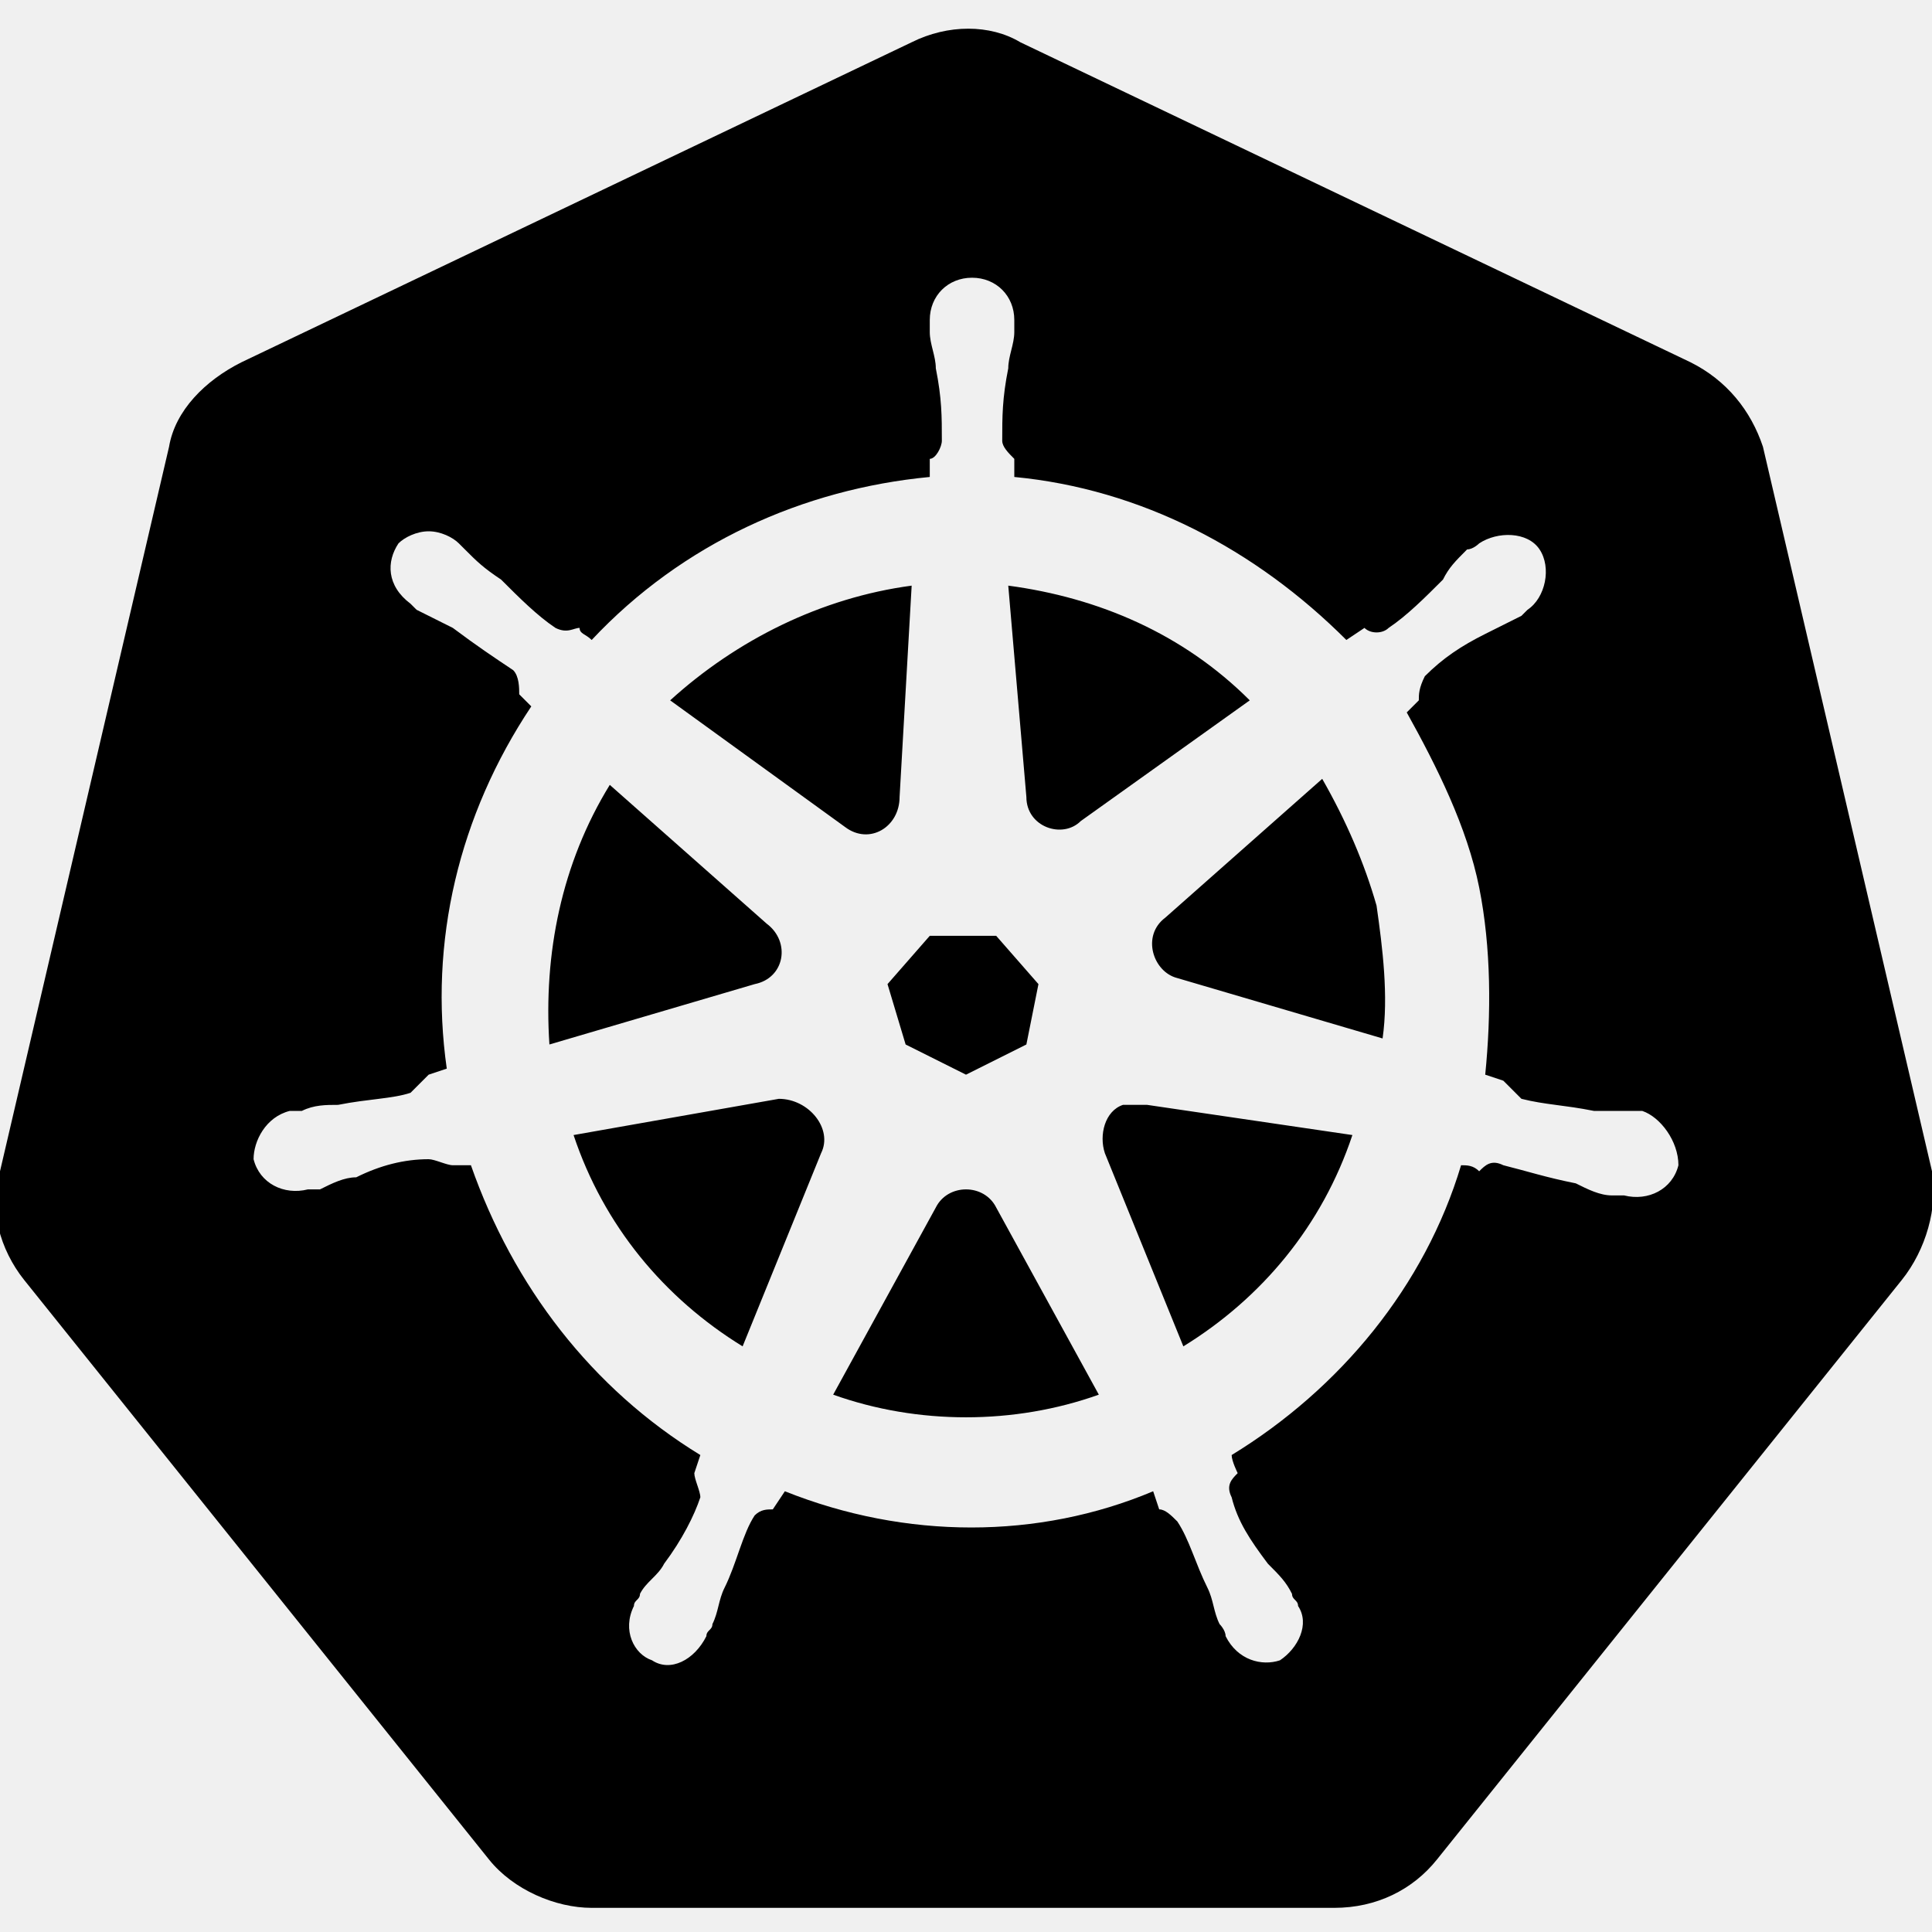
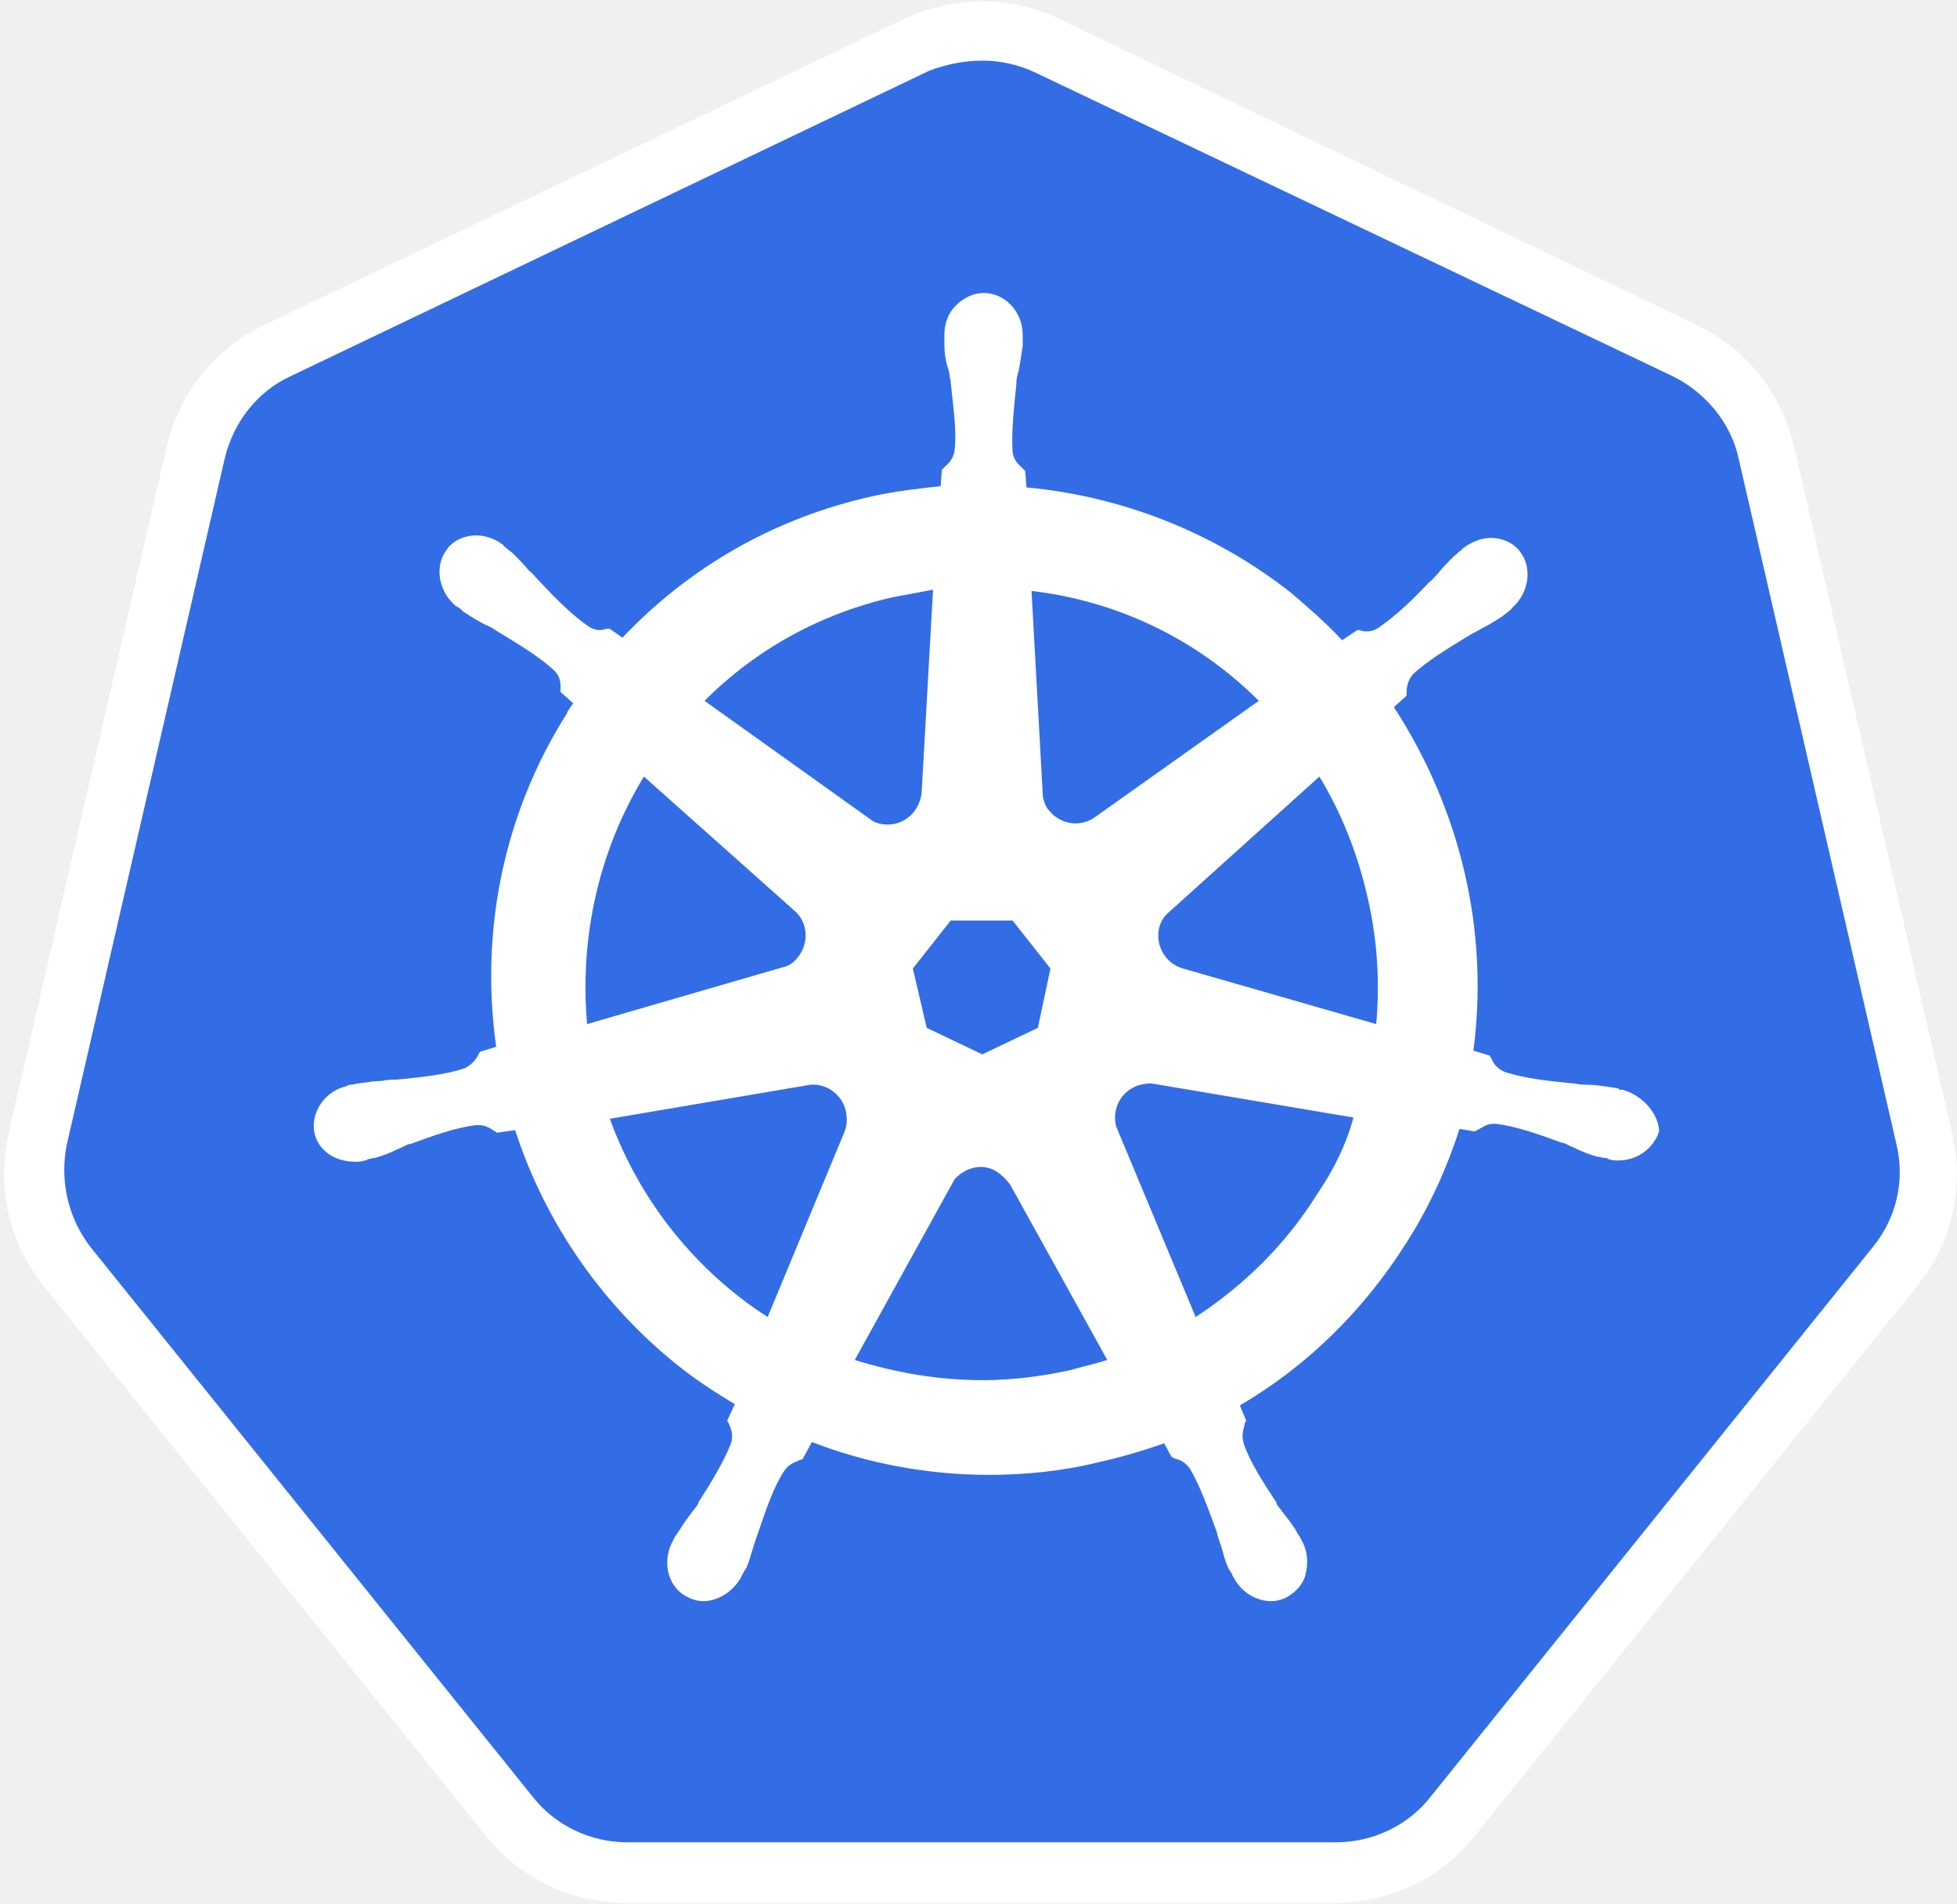
- <svg xmlns="http://www.w3.org/2000/svg" version="1.1" id="Layer_1" x="0px" y="0px" viewBox="0 0 32 32" style="enable-background:new 0 0 32 32;" xml:space="preserve">
-   <path d="M13.6,19.1L13.6,19.1l-1.3,3.2c-1.3-0.8-2.3-2-2.8-3.5l3.4-0.6l0,0C13.4,18.2,13.8,18.7,13.6,19.1L13.6,19.1z M12.5,16.3  c0.5-0.1,0.6-0.7,0.2-1l0,0l-2.6-2.3c-0.8,1.3-1.1,2.8-1,4.3L12.5,16.3L12.5,16.3z M14,13.7c0.4,0.3,0.9,0,0.9-0.5l0,0l0.2-3.5  c-1.5,0.2-2.9,0.9-4,1.9L14,13.7L14,13.7z M15,17.3l1,0.5l1-0.5l0.2-1l-0.7-0.8h-1.1l-0.7,0.8L15,17.3z M17,13.2  c0,0.5,0.6,0.7,0.9,0.4l0,0l2.8-2c-1.1-1.1-2.5-1.7-4-1.9L17,13.2L17,13.2z M31.5,21.2l-7.7,9.6c-0.4,0.5-1,0.8-1.7,0.8l-12.3,0  c-0.6,0-1.3-0.3-1.7-0.8l-7.7-9.6c-0.4-0.5-0.6-1.2-0.4-1.8L2.8,7.4C2.9,6.8,3.4,6.3,4,6l11.1-5.3c0.6-0.3,1.3-0.3,1.8,0L28,6  c0.6,0.3,1,0.8,1.2,1.4L32,19.4C32.1,20,31.9,20.7,31.5,21.2L31.5,21.2z M27.2,18.4c-0.1,0-0.1,0-0.2,0c-0.2,0-0.4,0-0.6,0  c-0.5-0.1-0.8-0.1-1.2-0.2c-0.1-0.1-0.2-0.2-0.3-0.3l-0.3-0.1c0.1-1,0.1-2.1-0.1-3.1c-0.2-1-0.7-2-1.2-2.9c0.1-0.1,0.2-0.2,0.2-0.2  c0-0.1,0-0.2,0.1-0.4c0.3-0.3,0.6-0.5,1-0.7c0.2-0.1,0.4-0.2,0.6-0.3c0,0,0.1-0.1,0.1-0.1c0.3-0.2,0.4-0.7,0.2-1s-0.7-0.3-1-0.1  c0,0-0.1,0.1-0.2,0.1c-0.2,0.2-0.3,0.3-0.4,0.5c-0.3,0.3-0.6,0.6-0.9,0.8c-0.1,0.1-0.3,0.1-0.4,0l-0.3,0.2c-1.5-1.5-3.4-2.5-5.5-2.7  l0-0.3c-0.1-0.1-0.2-0.2-0.2-0.3c0-0.4,0-0.7,0.1-1.2c0-0.2,0.1-0.4,0.1-0.6c0-0.1,0-0.1,0-0.2c0-0.4-0.3-0.7-0.7-0.7  c-0.4,0-0.7,0.3-0.7,0.7v0c0,0.1,0,0.1,0,0.2c0,0.2,0.1,0.4,0.1,0.6c0.1,0.5,0.1,0.8,0.1,1.2c0,0.1-0.1,0.3-0.2,0.3l0,0.3  c-2.1,0.2-4.1,1.1-5.6,2.7c-0.1-0.1-0.2-0.1-0.2-0.2c-0.1,0-0.2,0.1-0.4,0c-0.3-0.2-0.6-0.5-0.9-0.8C8,9.4,7.9,9.3,7.7,9.1  c0,0-0.1-0.1-0.1-0.1C7.5,8.9,7.3,8.8,7.1,8.8c-0.2,0-0.4,0.1-0.5,0.2c-0.2,0.3-0.2,0.7,0.2,1l0,0l0.1,0.1c0.2,0.1,0.4,0.2,0.6,0.3  c0.4,0.3,0.7,0.5,1,0.7c0.1,0.1,0.1,0.3,0.1,0.4l0.2,0.2c-1.2,1.8-1.7,3.9-1.4,6l-0.3,0.1c-0.1,0.1-0.2,0.2-0.3,0.3  c-0.3,0.1-0.7,0.1-1.2,0.2c-0.2,0-0.4,0-0.6,0.1c-0.1,0-0.1,0-0.2,0l0,0h0c-0.4,0.1-0.6,0.5-0.6,0.8c0.1,0.4,0.5,0.6,0.9,0.5h0l0,0  l0.2,0c0.2-0.1,0.4-0.2,0.6-0.2c0.4-0.2,0.8-0.3,1.2-0.3c0.1,0,0.3,0.1,0.4,0.1l0.3,0c0.7,2,2,3.7,3.8,4.8l-0.1,0.3  c0,0.1,0.1,0.3,0.1,0.4c-0.1,0.3-0.3,0.7-0.6,1.1c-0.1,0.2-0.3,0.3-0.4,0.5c0,0.1-0.1,0.1-0.1,0.2c-0.2,0.4,0,0.8,0.3,0.9  c0.3,0.2,0.7,0,0.9-0.4c0-0.1,0.1-0.1,0.1-0.2c0.1-0.2,0.1-0.4,0.2-0.6c0.2-0.4,0.3-0.9,0.5-1.2c0.1-0.1,0.2-0.1,0.3-0.1l0.2-0.3  c2,0.8,4.2,0.8,6.1,0l0.1,0.3c0.1,0,0.2,0.1,0.3,0.2c0.2,0.3,0.3,0.7,0.5,1.1c0.1,0.2,0.1,0.4,0.2,0.6c0,0,0.1,0.1,0.1,0.2  c0.2,0.4,0.6,0.5,0.9,0.4c0.3-0.2,0.5-0.6,0.3-0.9c0-0.1-0.1-0.1-0.1-0.2c-0.1-0.2-0.2-0.3-0.4-0.5c-0.3-0.4-0.5-0.7-0.6-1.1  c-0.1-0.2,0-0.3,0.1-0.4c0,0-0.1-0.2-0.1-0.3c1.8-1.1,3.2-2.8,3.8-4.8c0.1,0,0.2,0,0.3,0.1c0.1-0.1,0.2-0.2,0.4-0.1  c0.4,0.1,0.7,0.2,1.2,0.3c0.2,0.1,0.4,0.2,0.6,0.2c0,0,0.1,0,0.2,0l0,0h0c0.4,0.1,0.8-0.1,0.9-0.5C27.8,18.9,27.5,18.5,27.2,18.4  L27.2,18.4z M21.9,12.9l-2.6,2.3v0c-0.4,0.3-0.2,0.9,0.2,1l0,0l3.4,1c0.1-0.7,0-1.5-0.1-2.2C22.6,14.3,22.3,13.6,21.9,12.9  L21.9,12.9z M16.5,20c-0.1-0.2-0.3-0.3-0.5-0.3c-0.2,0-0.4,0.1-0.5,0.3l-1.7,3.1c1.4,0.5,3,0.5,4.4,0L16.5,20L16.5,20z M19,18.3  c-0.1,0-0.2,0-0.4,0c-0.3,0.1-0.4,0.5-0.3,0.8v0l1.3,3.2c1.3-0.8,2.3-2,2.8-3.5L19,18.3L19,18.3z" />
+ <svg xmlns="http://www.w3.org/2000/svg" width="256px" height="249px" viewBox="0 0 256 249" version="1.1" preserveAspectRatio="xMidYMid">
+   <g>
+     <path d="M82.085,244.934 C76.139,244.934 70.524,242.292 66.725,237.502 L8.919,165.657 C5.12,160.867 3.634,154.756 5.12,148.81 L25.765,59.128 C27.086,53.182 31.05,48.392 36.501,45.75 L120.072,5.781 C122.715,4.459 125.688,3.799 128.661,3.799 C131.634,3.799 134.606,4.459 137.249,5.781 L220.821,45.585 C226.271,48.227 230.235,53.017 231.556,58.963 L252.201,148.645 C253.523,154.591 252.201,160.702 248.403,165.492 L190.596,237.337 C186.797,241.961 181.182,244.769 175.236,244.769 L82.085,244.934 L82.085,244.934 Z" fill="#326DE6" />
+     <path d="M128.495,7.928 C130.808,7.928 133.12,8.423 135.267,9.414 L218.839,49.218 C223.133,51.365 226.436,55.329 227.427,59.954 L248.072,149.636 C249.228,154.426 248.072,159.381 244.934,163.179 L187.128,235.025 C184.155,238.823 179.53,240.97 174.741,240.97 L82.085,240.97 C77.295,240.97 72.671,238.823 69.698,235.025 L11.892,163.179 C8.919,159.381 7.763,154.426 8.754,149.636 L29.399,59.954 C30.555,55.164 33.693,51.2 37.987,49.218 L121.559,9.249 C123.706,8.423 126.183,7.928 128.495,7.928 L128.495,7.928 Z M128.495,0.165 L128.495,0.165 C125.027,0.165 121.559,0.991 118.255,2.477 L34.684,42.446 C28.077,45.585 23.453,51.365 21.801,58.467 L1.156,148.15 C-0.495,155.252 1.156,162.519 5.781,168.299 L63.587,240.145 C68.046,245.76 74.818,248.898 81.92,248.898 L174.575,248.898 C181.677,248.898 188.449,245.76 192.908,240.145 L250.715,168.299 C255.339,162.684 256.991,155.252 255.339,148.15 L234.694,58.467 C233.043,51.365 228.418,45.585 221.812,42.446 L138.57,2.477 C135.432,0.991 131.964,0.165 128.495,0.165 L128.495,0.165 L128.495,0.165 Z" fill="#FFFFFF" />
+     <path d="M212.232,142.534 L212.232,142.534 L212.232,142.534 C212.067,142.534 212.067,142.534 212.232,142.534 L212.067,142.534 C211.902,142.534 211.737,142.534 211.737,142.369 C211.406,142.369 211.076,142.204 210.746,142.204 C209.59,142.039 208.599,141.874 207.608,141.874 C207.112,141.874 206.617,141.874 205.956,141.708 L205.791,141.708 C202.323,141.378 199.515,141.048 196.872,140.222 C195.716,139.726 195.386,139.066 195.055,138.405 C195.055,138.24 194.89,138.24 194.89,138.075 L194.89,138.075 L192.743,137.414 C193.734,129.817 193.404,121.889 191.587,114.126 C189.77,106.364 186.632,99.097 182.338,92.49 L183.99,91.004 L183.99,90.674 C183.99,89.848 184.155,89.022 184.815,88.196 C186.797,86.379 189.275,84.893 192.248,83.076 L192.248,83.076 C192.743,82.746 193.239,82.581 193.734,82.25 C194.725,81.755 195.551,81.259 196.542,80.599 C196.707,80.434 197.037,80.268 197.368,79.938 C197.533,79.773 197.698,79.773 197.698,79.608 L197.698,79.608 C200.01,77.626 200.506,74.323 198.854,72.175 C198.028,71.019 196.542,70.359 195.055,70.359 C193.734,70.359 192.578,70.854 191.422,71.68 L191.422,71.68 L191.422,71.68 C191.257,71.845 191.257,71.845 191.092,72.01 C190.761,72.175 190.596,72.506 190.266,72.671 C189.44,73.497 188.779,74.157 188.119,74.983 C187.788,75.314 187.458,75.809 186.963,76.139 L186.963,76.139 C184.65,78.617 182.503,80.599 180.356,82.085 C179.861,82.415 179.365,82.581 178.87,82.581 C178.539,82.581 178.209,82.581 177.879,82.415 L177.548,82.415 L177.548,82.415 L175.566,83.737 C173.419,81.425 171.107,79.443 168.795,77.461 C158.885,69.698 146.828,64.908 134.276,63.752 L134.111,61.605 C133.946,61.44 133.946,61.44 133.781,61.275 C133.285,60.779 132.625,60.284 132.459,59.128 C132.294,56.485 132.625,53.512 132.955,50.209 L132.955,50.044 C132.955,49.548 133.12,48.888 133.285,48.392 C133.45,47.401 133.615,46.41 133.781,45.254 L133.781,44.263 L133.781,43.768 L133.781,43.768 L133.781,43.768 C133.781,40.795 131.468,38.317 128.661,38.317 C127.339,38.317 126.018,38.978 125.027,39.969 C124.036,40.96 123.541,42.281 123.541,43.768 L123.541,43.768 L123.541,43.768 L123.541,44.098 L123.541,45.089 C123.541,46.245 123.706,47.236 124.036,48.227 C124.201,48.723 124.201,49.218 124.366,49.879 L124.366,50.044 C124.697,53.347 125.192,56.32 124.862,58.963 C124.697,60.119 124.036,60.614 123.541,61.11 C123.375,61.275 123.375,61.275 123.21,61.44 L123.21,61.44 L123.045,63.587 C120.072,63.917 117.099,64.248 114.126,64.908 C101.409,67.716 90.178,74.157 81.425,83.406 L79.773,82.25 L79.443,82.25 C79.112,82.25 78.782,82.415 78.452,82.415 C77.956,82.415 77.461,82.25 76.965,81.92 C74.818,80.434 72.671,78.286 70.359,75.809 L70.359,75.809 C70.028,75.479 69.698,74.983 69.203,74.653 C68.542,73.827 67.881,73.166 67.055,72.341 C66.89,72.175 66.56,72.01 66.23,71.68 C66.065,71.515 65.899,71.515 65.899,71.35 L65.899,71.35 C64.908,70.524 63.587,70.028 62.266,70.028 C60.779,70.028 59.293,70.689 58.467,71.845 C56.815,73.992 57.311,77.295 59.623,79.277 L59.623,79.277 L59.623,79.277 C59.788,79.277 59.788,79.443 59.954,79.443 C60.284,79.608 60.449,79.938 60.779,80.103 C61.77,80.764 62.596,81.259 63.587,81.755 C64.083,81.92 64.578,82.25 65.074,82.581 L65.074,82.581 C68.046,84.397 70.524,85.884 72.506,87.701 C73.332,88.526 73.332,89.352 73.332,90.178 L73.332,90.508 L73.332,90.508 L74.983,91.995 C74.653,92.49 74.323,92.821 74.157,93.316 C65.899,106.364 62.761,121.724 64.908,136.919 L62.761,137.579 C62.761,137.745 62.596,137.745 62.596,137.91 C62.266,138.57 61.77,139.231 60.779,139.726 C58.302,140.552 55.329,140.883 51.861,141.213 L51.695,141.213 C51.2,141.213 50.539,141.213 50.044,141.378 C49.053,141.378 48.062,141.543 46.906,141.708 C46.575,141.708 46.245,141.874 45.915,141.874 C45.75,141.874 45.585,141.874 45.419,142.039 L45.419,142.039 L45.419,142.039 C42.446,142.699 40.63,145.507 41.125,148.15 C41.621,150.462 43.768,151.948 46.41,151.948 C46.906,151.948 47.236,151.948 47.732,151.783 L47.732,151.783 L47.732,151.783 C47.897,151.783 48.062,151.783 48.062,151.618 C48.392,151.618 48.723,151.453 49.053,151.453 C50.209,151.123 51.035,150.792 52.026,150.297 C52.521,150.132 53.017,149.801 53.512,149.636 L53.677,149.636 C56.815,148.48 59.623,147.489 62.266,147.159 L62.596,147.159 C63.587,147.159 64.248,147.654 64.743,147.985 C64.908,147.985 64.908,148.15 65.074,148.15 L65.074,148.15 L67.386,147.819 C71.35,160.041 78.947,170.942 89.022,178.87 C91.334,180.686 93.646,182.173 96.124,183.659 L95.133,185.806 C95.133,185.972 95.298,185.972 95.298,186.137 C95.628,186.797 95.959,187.623 95.628,188.779 C94.637,191.257 93.151,193.734 91.334,196.542 L91.334,196.707 C91.004,197.203 90.674,197.533 90.343,198.028 C89.683,198.854 89.187,199.68 88.526,200.671 C88.361,200.836 88.196,201.166 88.031,201.497 C88.031,201.662 87.866,201.827 87.866,201.827 L87.866,201.827 L87.866,201.827 C86.545,204.635 87.535,207.773 90.013,208.929 C90.674,209.259 91.334,209.425 91.995,209.425 C93.977,209.425 95.959,208.103 96.95,206.286 L96.95,206.286 L96.95,206.286 C96.95,206.121 97.115,205.956 97.115,205.956 C97.28,205.626 97.445,205.295 97.61,205.13 C98.106,203.974 98.271,203.148 98.601,202.157 C98.766,201.662 98.932,201.166 99.097,200.671 L99.097,200.671 C100.253,197.368 101.079,194.725 102.565,192.413 C103.226,191.422 104.052,191.257 104.712,190.926 C104.877,190.926 104.877,190.926 105.043,190.761 L105.043,190.761 L106.199,188.614 C113.466,191.422 121.394,192.908 129.321,192.908 C134.111,192.908 139.066,192.413 143.69,191.257 C146.663,190.596 149.471,189.77 152.279,188.779 L153.27,190.596 C153.435,190.596 153.435,190.596 153.6,190.761 C154.426,190.926 155.086,191.257 155.747,192.248 C157.068,194.56 158.059,197.368 159.215,200.506 L159.215,200.671 C159.381,201.166 159.546,201.662 159.711,202.157 C160.041,203.148 160.206,204.139 160.702,205.13 C160.867,205.461 161.032,205.626 161.197,205.956 C161.197,206.121 161.363,206.286 161.363,206.286 L161.363,206.286 L161.363,206.286 C162.354,208.268 164.335,209.425 166.317,209.425 C166.978,209.425 167.639,209.259 168.299,208.929 C169.455,208.268 170.446,207.277 170.777,205.956 C171.107,204.635 171.107,203.148 170.446,201.827 L170.446,201.827 L170.446,201.827 C170.446,201.662 170.281,201.662 170.281,201.497 C170.116,201.166 169.951,200.836 169.786,200.671 C169.29,199.68 168.63,198.854 167.969,198.028 C167.639,197.533 167.308,197.203 166.978,196.707 L166.978,196.542 C165.161,193.734 163.51,191.257 162.684,188.779 C162.354,187.623 162.684,186.963 162.849,186.137 C162.849,185.972 163.014,185.972 163.014,185.806 L163.014,185.806 L162.188,183.825 C170.942,178.705 178.374,171.437 183.99,162.519 C186.963,157.894 189.275,152.774 190.926,147.654 L192.908,147.985 C193.074,147.985 193.074,147.819 193.239,147.819 C193.899,147.489 194.395,146.994 195.386,146.994 L195.716,146.994 C198.359,147.324 201.166,148.315 204.305,149.471 L204.47,149.471 C204.965,149.636 205.461,149.966 205.956,150.132 C206.947,150.627 207.773,150.957 208.929,151.288 C209.259,151.288 209.59,151.453 209.92,151.453 C210.085,151.453 210.25,151.453 210.415,151.618 L210.415,151.618 C210.911,151.783 211.241,151.783 211.737,151.783 C214.214,151.783 216.361,150.132 217.022,147.985 C217.022,146.003 215.205,143.36 212.232,142.534 L212.232,142.534 Z M135.763,134.441 L128.495,137.91 L121.228,134.441 L119.412,126.679 L124.366,120.403 L132.459,120.403 L137.414,126.679 L135.763,134.441 L135.763,134.441 Z M178.87,117.265 C180.191,122.88 180.521,128.495 180.026,133.946 L154.756,126.679 C152.444,126.018 151.123,123.706 151.618,121.394 C151.783,120.733 152.114,120.072 152.609,119.577 L172.594,101.574 C175.401,106.199 177.548,111.484 178.87,117.265 L178.87,117.265 Z M164.666,91.665 L143.03,107.025 C141.213,108.181 138.735,107.85 137.249,106.034 C136.754,105.538 136.588,104.877 136.423,104.217 L134.937,77.295 C146.333,78.617 156.738,83.737 164.666,91.665 L164.666,91.665 Z M116.769,78.121 C118.586,77.791 120.237,77.461 122.054,77.13 L120.568,103.556 C120.403,105.868 118.586,107.85 116.108,107.85 C115.448,107.85 114.622,107.685 114.126,107.355 L92.16,91.665 C98.932,84.893 107.355,80.268 116.769,78.121 L116.769,78.121 Z M84.232,101.574 L103.886,119.081 C105.703,120.568 105.868,123.375 104.382,125.192 C103.886,125.853 103.226,126.348 102.4,126.514 L76.8,133.946 C75.809,122.715 78.286,111.319 84.232,101.574 L84.232,101.574 Z M79.773,146.333 L106.034,141.874 C108.181,141.708 110.163,143.195 110.658,145.342 C110.823,146.333 110.823,147.159 110.493,147.985 L110.493,147.985 L100.418,172.263 C91.169,166.317 83.737,157.234 79.773,146.333 L79.773,146.333 Z M140.057,179.2 C136.258,180.026 132.459,180.521 128.495,180.521 C122.715,180.521 117.099,179.53 111.814,177.879 L124.862,154.261 C126.183,152.774 128.33,152.114 130.147,153.105 C130.973,153.6 131.634,154.261 132.129,154.921 L132.129,154.921 L144.846,177.879 C143.36,178.374 141.708,178.705 140.057,179.2 L140.057,179.2 Z M172.263,156.243 C168.134,162.849 162.684,168.134 156.408,172.263 L146.003,147.324 C145.507,145.342 146.333,143.195 148.315,142.204 C148.975,141.874 149.801,141.708 150.627,141.708 L177.053,146.168 C176.062,149.801 174.41,153.105 172.263,156.243 L172.263,156.243 Z" fill="#FFFFFF" />
+   </g>
</svg>
